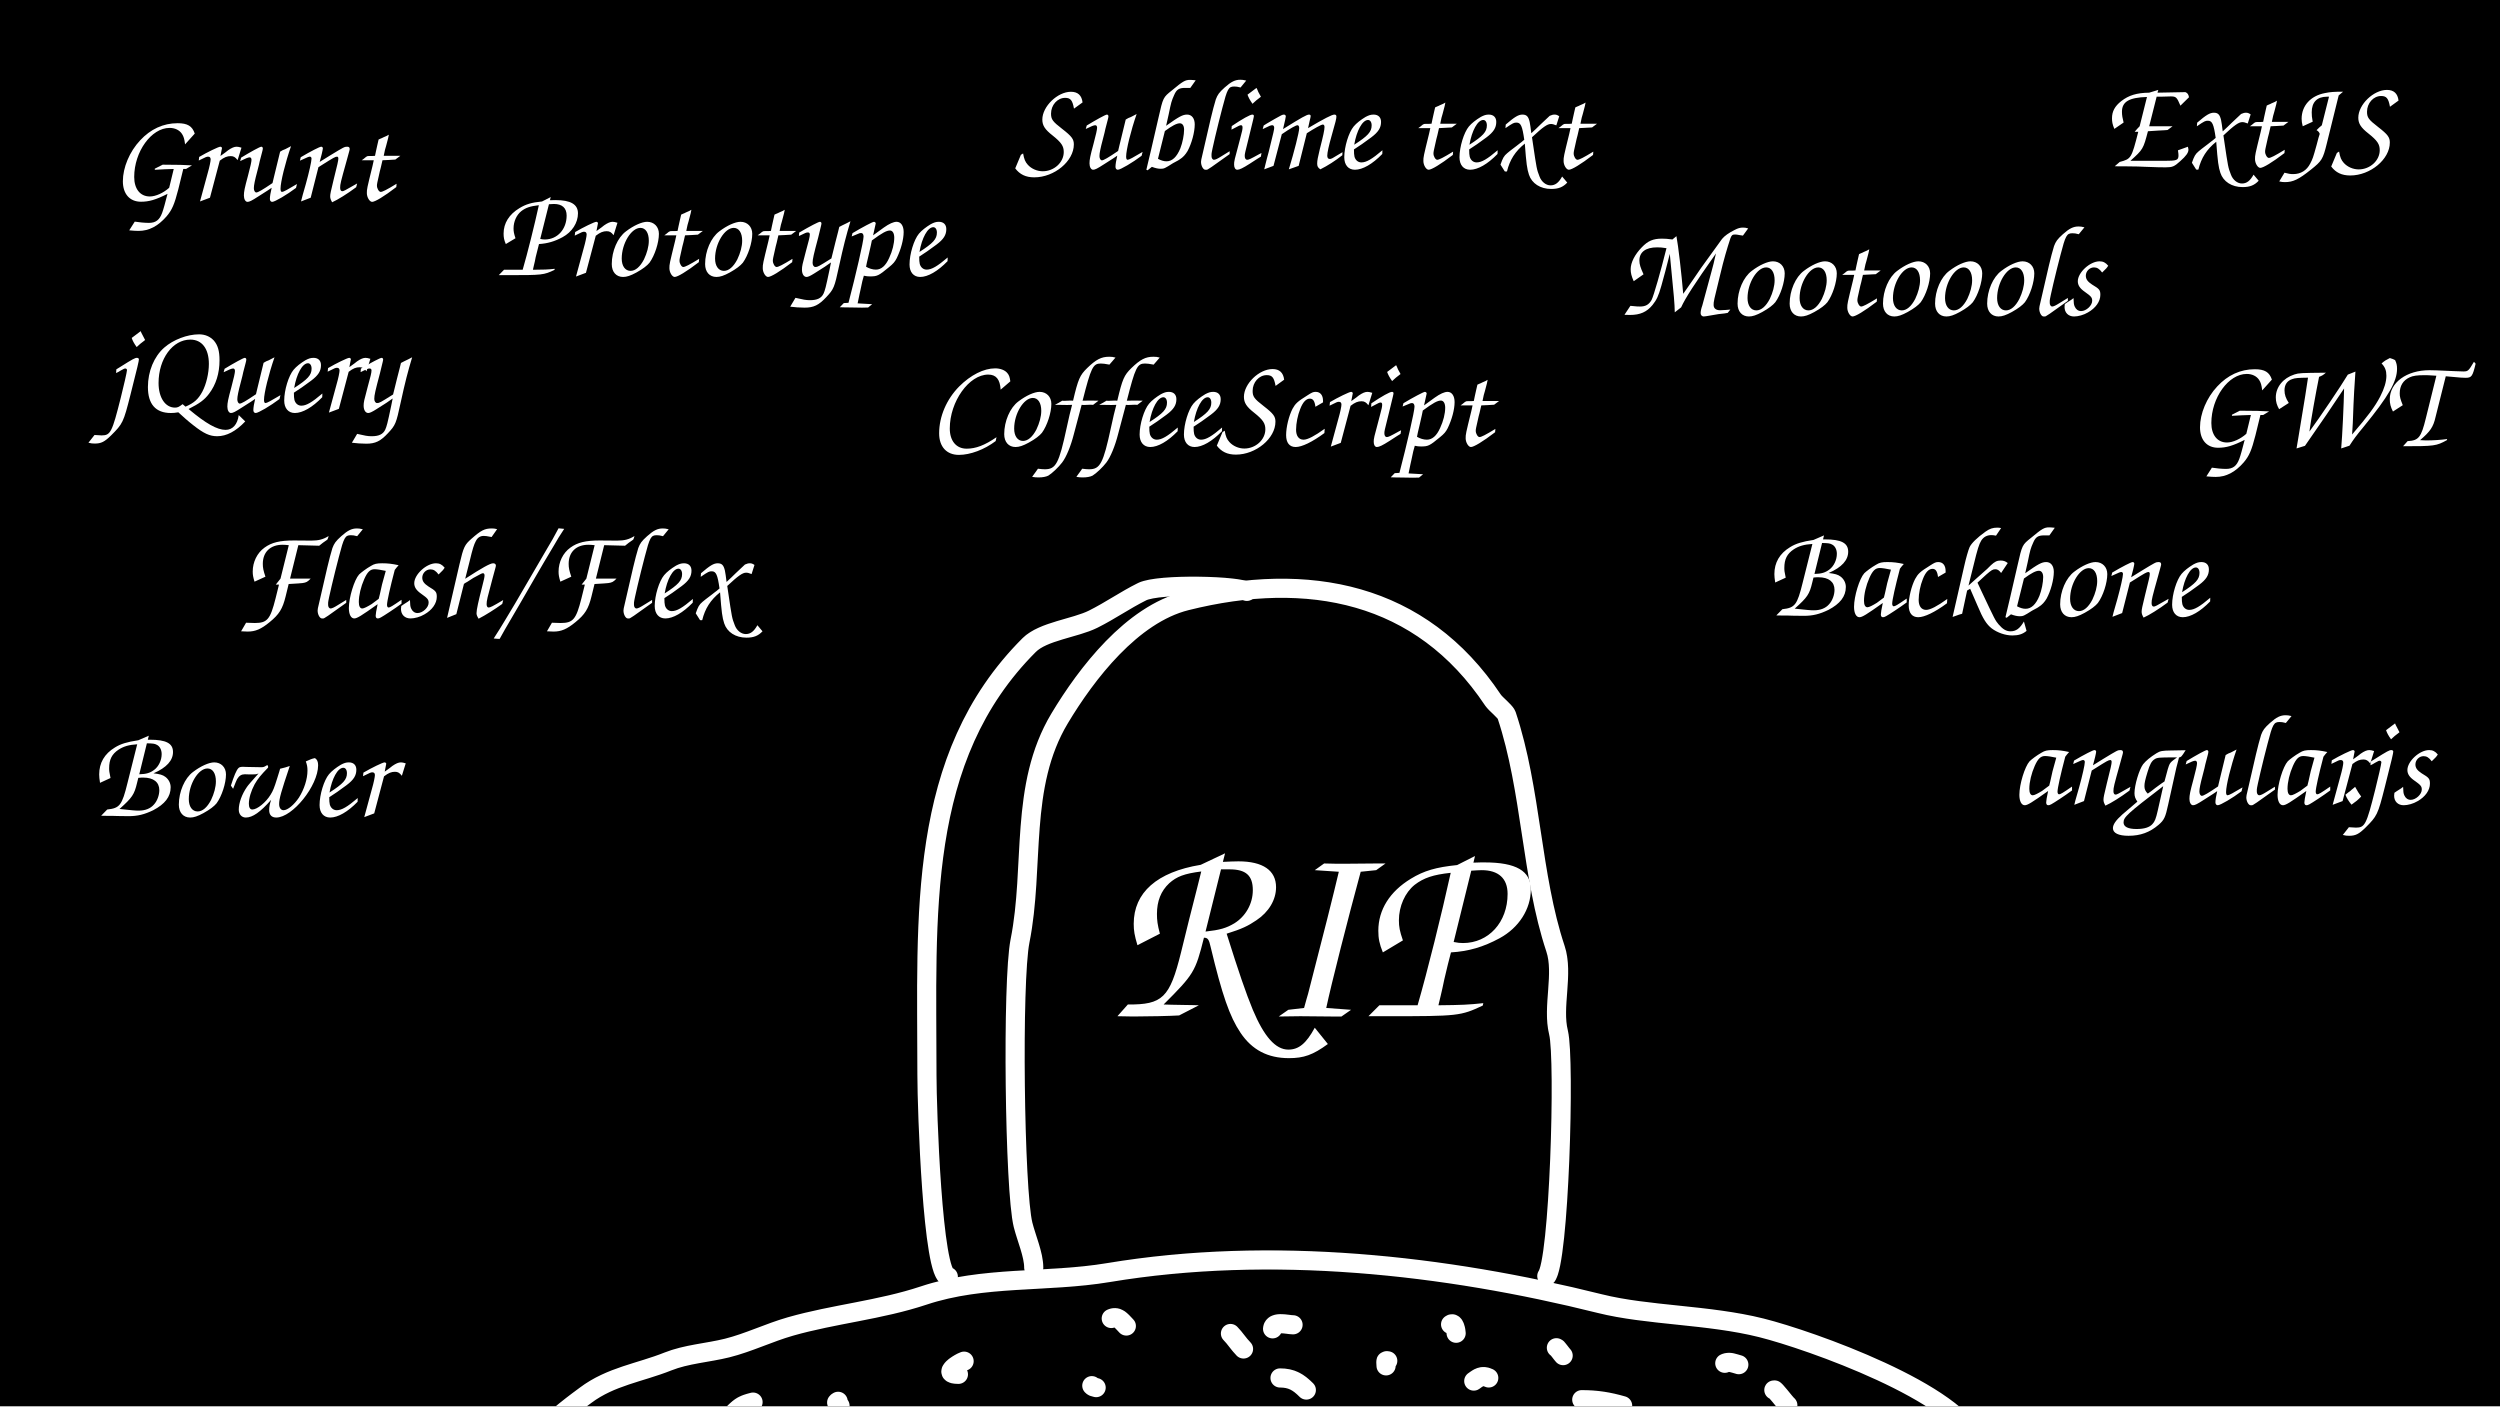
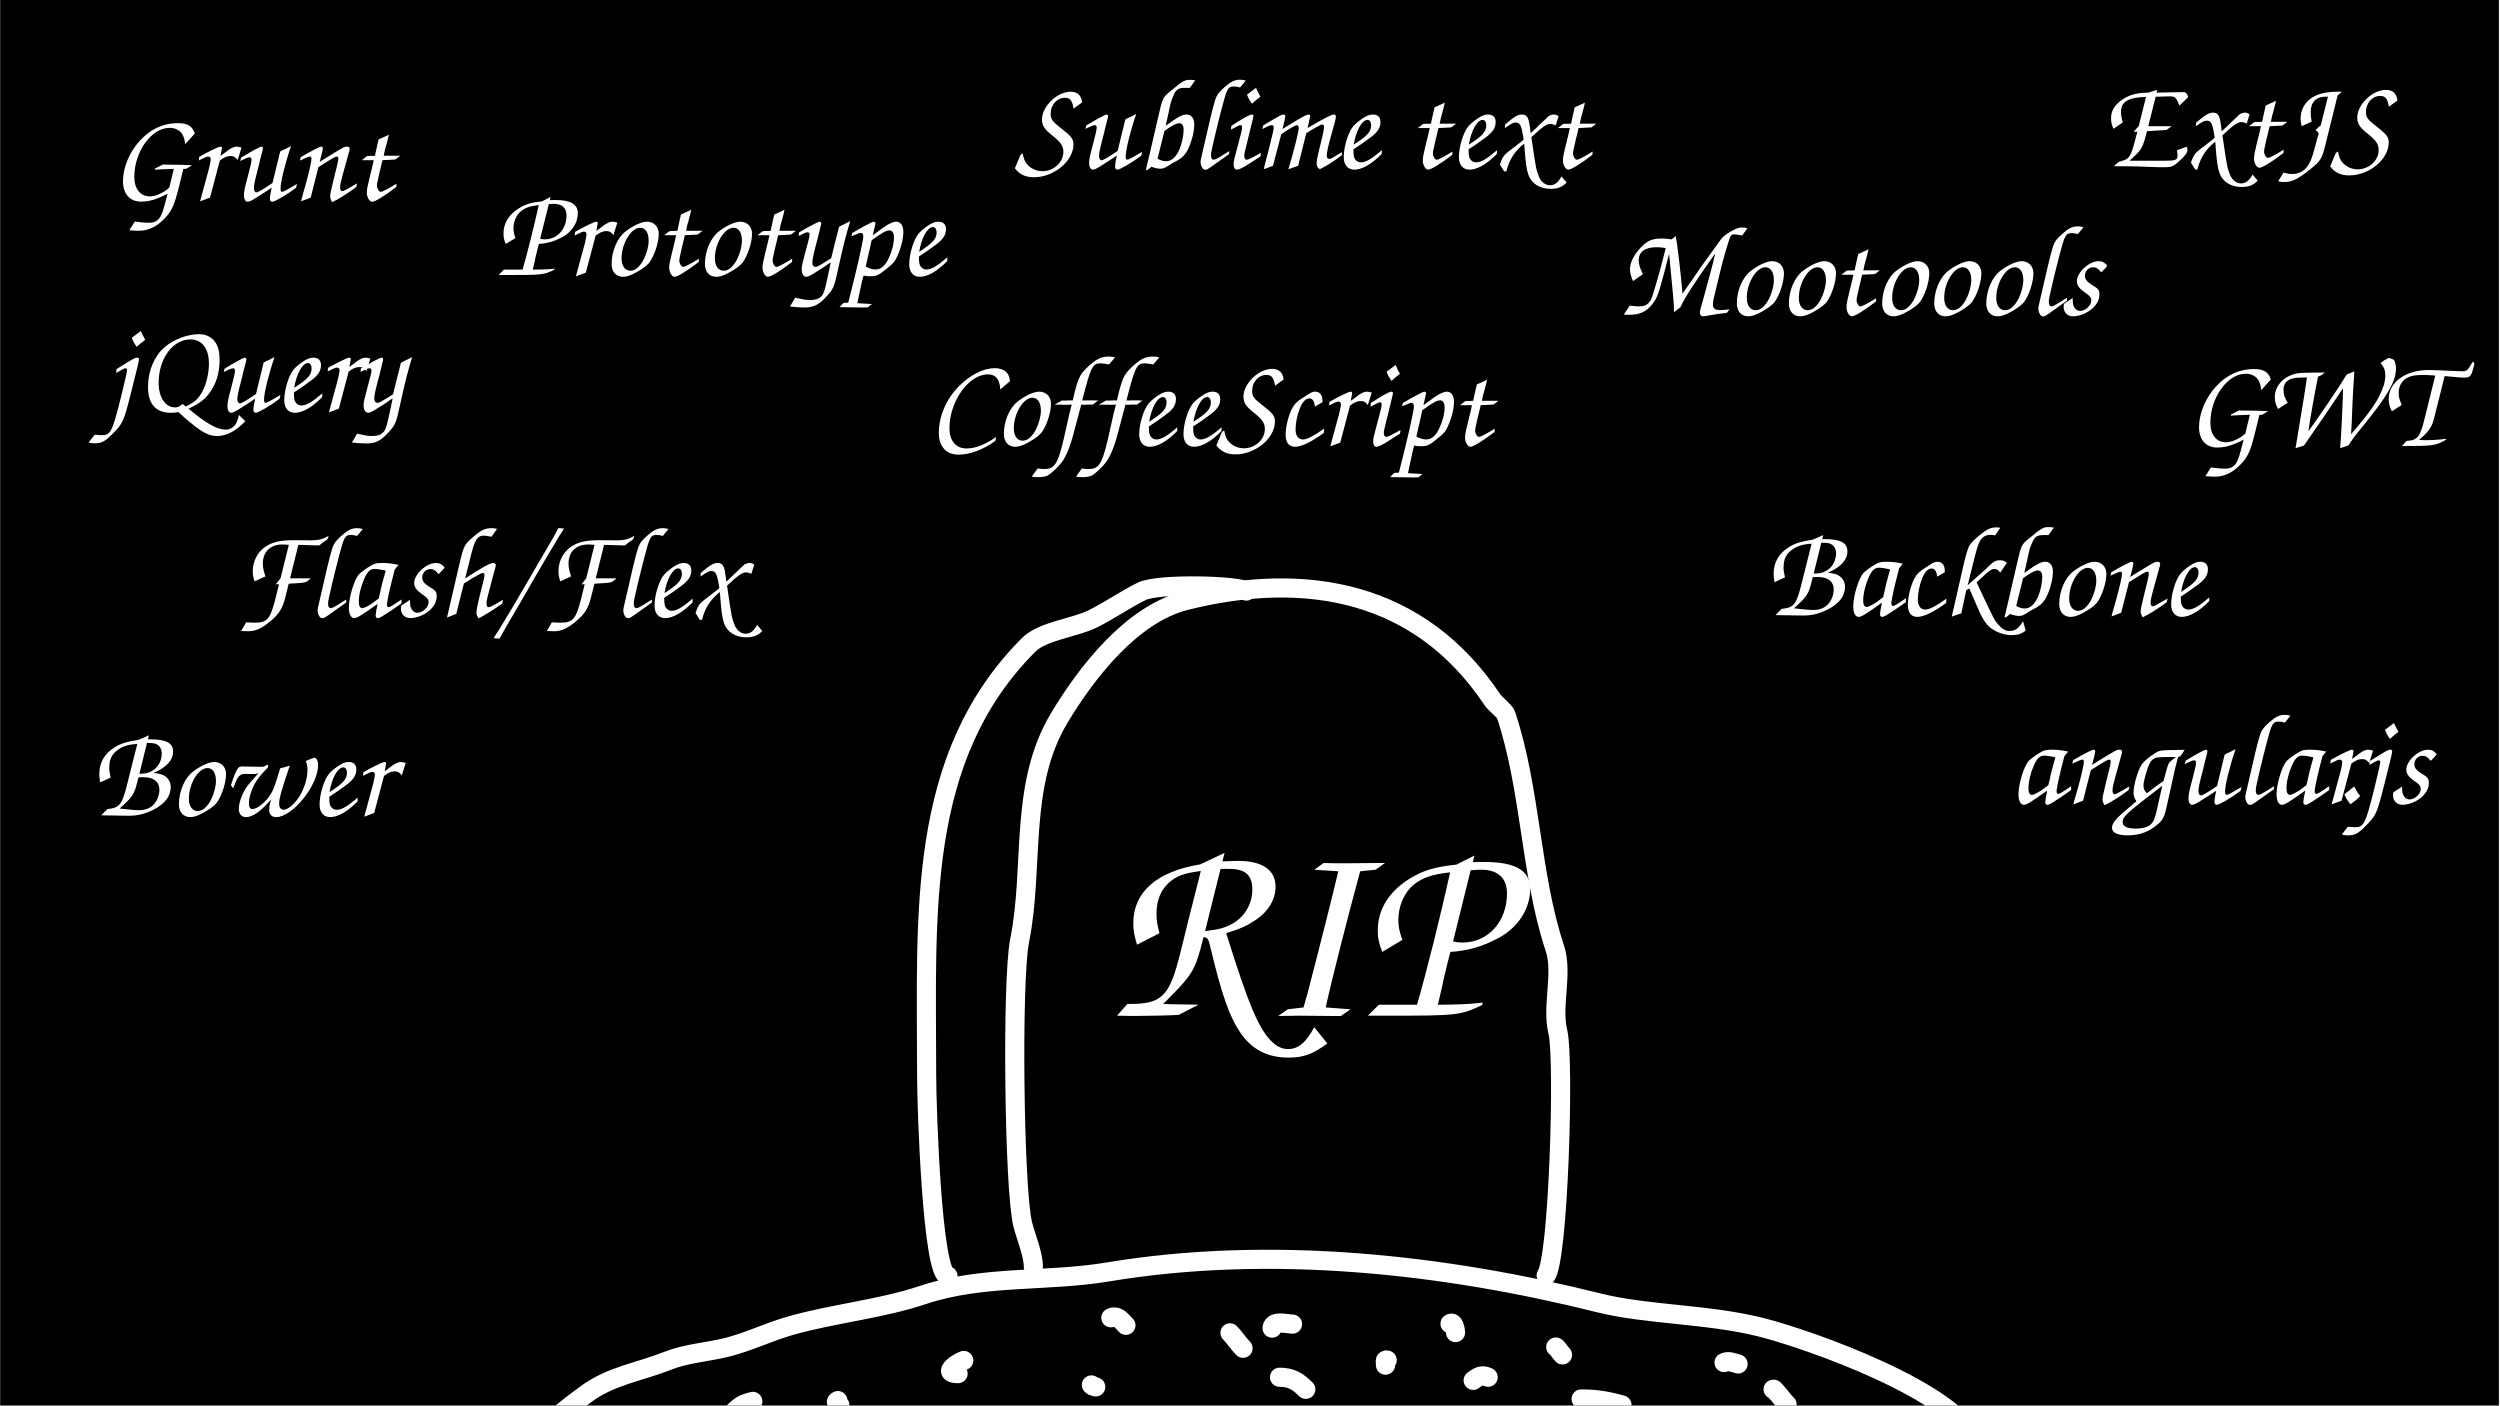
- <svg xmlns="http://www.w3.org/2000/svg" width="100%" height="100%" viewBox="0 0 1920 1080" version="1.1" xml:space="preserve" style="fill-rule:evenodd;clip-rule:evenodd;stroke-linejoin:round;stroke-miterlimit:1.414;">
-   <g transform="matrix(1,0,0,1,-4040,0)">
-     <g id="rip" transform="matrix(1,0,0,1,2070,0)">
+ <svg xmlns="http://www.w3.org/2000/svg" width="100%" height="100%" viewBox="0 0 1921 1080" version="1.1" xml:space="preserve" style="fill-rule:evenodd;clip-rule:evenodd;stroke-linejoin:round;stroke-miterlimit:1.414;">
+   <g transform="matrix(1,0,0,1,-4048,0)">
+     <g id="rip" transform="matrix(1,0,0,1,2078.13,0)">
      <rect x="1970" y="0" width="1920" height="1080" />
      <clipPath id="_clip1">
        <rect x="1970" y="0" width="1920" height="1080" />
      </clipPath>
      <g clip-path="url(#_clip1)">
        <g transform="matrix(1,0,0,1,1970,0)">
          <g>
            <g transform="matrix(1.1329,0,0,1.1329,-126.962,-130.3)">
              <path d="M812.84,974.27C812.84,965.577 807.852,954.319 805.601,945.313C799.763,921.963 798.087,780.182 803.532,752.956C813.672,702.258 802.775,648.042 830.421,601.966C848.637,571.606 879.305,531.572 916.258,522.334C998.729,501.716 1075.33,516.352 1124.13,589.555C1126.08,592.483 1132.54,597.203 1133.44,599.897C1150.35,650.634 1150.03,708.636 1166.53,758.127C1172.22,775.19 1164.22,797.481 1168.6,815.007C1173.09,832.971 1169.06,971.743 1160.32,980.476" style="fill:none;stroke:white;stroke-width:12.99px;stroke-linecap:round;stroke-miterlimit:1.5;stroke-dasharray:0,0.65,0,0;" />
              <path d="M754.926,980.476C744.226,980.476 740.447,866.175 740.447,843.964C740.447,735.293 733.128,628.934 809.737,552.325C819.154,542.909 840.862,540.899 853.173,534.744C864.83,528.916 874.398,522.063 886.267,516.129C897.673,510.425 953.508,512.012 957.625,516.129" style="fill:none;stroke:white;stroke-width:12.99px;stroke-linecap:round;stroke-miterlimit:1.5;stroke-dasharray:0,0.65,0,0;" />
            </g>
            <g transform="matrix(1.74076,0,0,1.74076,-550.01,-749.484)">
              <text x="804.467px" y="879.017px" style="font-family:'Boogaloo-Regular', 'Boogaloo', cursive;font-size:117.822px;fill:white;">RIP</text>
            </g>
          </g>
          <g>
            <path d="M645.136,1079.6C642.21,1077.65 641.56,1077.21 644.209,1075.89" style="fill:none;stroke:white;stroke-width:14.72px;stroke-linecap:round;stroke-miterlimit:1.5;stroke-dasharray:0,0.74,0,0;" />
            <path d="M736.06,1055.48C722.713,1055.48 735.986,1046.84 740.699,1045.27" style="fill:none;stroke:white;stroke-width:14.72px;stroke-linecap:round;stroke-miterlimit:1.5;stroke-dasharray:0,0.74,0,0;" />
            <path d="M841.829,1065.68C839.485,1064.9 839.737,1065.45 838.118,1063.83" style="fill:none;stroke:white;stroke-width:14.72px;stroke-linecap:round;stroke-miterlimit:1.5;stroke-dasharray:0,0.74,0,0;" />
            <path d="M955.02,1036C951.279,1032.25 948.521,1027.64 944.814,1023.93" style="fill:none;stroke:white;stroke-width:14.72px;stroke-linecap:round;stroke-miterlimit:1.5;stroke-dasharray:0,0.74,0,0;" />
            <path d="M865.024,1018.37C861.295,1014.64 858.491,1010.04 852.962,1012.8" style="fill:none;stroke:white;stroke-width:14.72px;stroke-linecap:round;stroke-miterlimit:1.5;stroke-dasharray:0,0.74,0,0;" />
            <path d="M1064.5,1048.98C1064.5,1045.93 1063.43,1044.3 1066.36,1045.27" style="fill:none;stroke:white;stroke-width:14.72px;stroke-linecap:round;stroke-miterlimit:1.5;stroke-dasharray:0,0.74,0,0;" />
            <path d="M1214.8,1074.96C1226.31,1074.96 1235.26,1076.43 1246.35,1079.6" style="fill:none;stroke:white;stroke-width:14.72px;stroke-linecap:round;stroke-miterlimit:1.5;stroke-dasharray:0,0.74,0,0;" />
            <path d="M1335.41,1048.06C1331.46,1047.07 1328.14,1045.2 1324.28,1047.13" style="fill:none;stroke:white;stroke-width:14.72px;stroke-linecap:round;stroke-miterlimit:1.5;stroke-dasharray:0,0.74,0,0;" />
            <path d="M1118.31,1023.93C1118.31,1022.05 1116.93,1014.18 1113.67,1017.44" style="fill:none;stroke:white;stroke-width:14.72px;stroke-linecap:round;stroke-miterlimit:1.5;stroke-dasharray:0,0.74,0,0;" />
            <path d="M993.059,1017.44C988.603,1017.44 977.287,1013.96 977.287,1021.15" style="fill:none;stroke:white;stroke-width:14.72px;stroke-linecap:round;stroke-miterlimit:1.5;stroke-dasharray:0,0.74,0,0;" />
            <path d="M1003.26,1067.54C996.984,1061.26 991.885,1058.26 982.853,1058.26" style="fill:none;stroke:white;stroke-width:14.72px;stroke-linecap:round;stroke-miterlimit:1.5;stroke-dasharray:0,0.74,0,0;" />
            <path d="M1143.36,1058.26C1138.43,1055.8 1135.31,1058.04 1131.3,1061.05" style="fill:none;stroke:white;stroke-width:14.72px;stroke-linecap:round;stroke-miterlimit:1.5;stroke-dasharray:0,0.74,0,0;" />
            <path d="M1195.32,1035.07C1195.32,1034.11 1199.43,1040.11 1200.88,1041.56" style="fill:none;stroke:white;stroke-width:14.72px;stroke-linecap:round;stroke-miterlimit:1.5;stroke-dasharray:0,0.74,0,0;" />
            <path d="M1362.32,1067.54C1362.32,1065.46 1370.69,1077.3 1373.45,1079.6" style="fill:none;stroke:white;stroke-width:14.72px;stroke-linecap:round;stroke-miterlimit:1.5;stroke-dasharray:0,0.74,0,0;" />
            <path d="M578.335,1076.82C571.05,1078.64 568.683,1079.97 563.491,1085.17" style="fill:none;stroke:white;stroke-width:14.72px;stroke-linecap:round;stroke-miterlimit:1.5;stroke-dasharray:0,0.74,0,0;" />
            <path d="M425.023,1094.24C418.494,1094.24 446.767,1073.79 449.843,1071.48C469.067,1057.07 491.446,1054.22 512.928,1045.63C527.139,1039.94 543.746,1038.96 558.432,1035.29C574.838,1031.19 590.494,1023.47 607.038,1018.74C640.299,1009.24 676.084,1006.07 709.422,994.954C755.115,979.723 803.913,985.238 851.105,977.373C976.384,956.493 1109.83,971.471 1228.58,1001.16C1265.53,1010.39 1311.76,1009.54 1352.68,1019.77C1389.84,1029.06 1505.21,1069.89 1518.15,1108.71C1519.84,1113.78 1525.39,1112.59 1525.39,1116.99" style="fill:none;stroke:white;stroke-width:14.72px;stroke-linecap:round;stroke-miterlimit:1.5;stroke-dasharray:0,0.74,0,0;" />
          </g>
        </g>
        <g transform="matrix(1,0,0,1,2018.04,38.4552)">
          <g transform="matrix(6.7947,0,0,6.7947,-619.321,-916.005)">
            <text x="96.23px" y="151.784px" style="font-family:'Boogaloo-Regular', 'Boogaloo', cursive;font-size:14.717px;fill:white;">Grunt</text>
          </g>
          <g transform="matrix(6.7947,0,0,6.7947,77.8007,-940.676)">
            <text x="96.23px" y="151.784px" style="font-family:'Boogaloo-Regular', 'Boogaloo', cursive;font-size:14.717px;fill:white;">Sublime text</text>
          </g>
          <g transform="matrix(6.7947,0,0,6.7947,912.474,-942.106)">
            <text x="96.23px" y="151.784px" style="font-family:'Boogaloo-Regular', 'Boogaloo', cursive;font-size:14.717px;fill:white;">ExtJS</text>
          </g>
          <g transform="matrix(6.7947,0,0,6.7947,-322.568,-858.336)">
            <text x="96.23px" y="151.784px" style="font-family:'Boogaloo-Regular', 'Boogaloo', cursive;font-size:14.717px;fill:white;">Prototype</text>
          </g>
          <g transform="matrix(6.7947,0,0,6.7947,10.5504,-727.729)">
            <text x="96.23px" y="151.784px" style="font-family:'Boogaloo-Regular', 'Boogaloo', cursive;font-size:14.717px;fill:white;">CoffeeScript</text>
          </g>
          <g transform="matrix(6.7947,-5.55112e-16,5.55112e-16,6.7947,-620.708,-753.851)">
            <text x="96.23px" y="151.784px" style="font-family:'Boogaloo-Regular', 'Boogaloo', cursive;font-size:14.717px;fill:white;">jQuer<tspan x="123.898px " y="151.784px ">y</tspan>
            </text>
          </g>
          <g transform="matrix(6.7947,0,0,6.7947,539.845,-827.984)">
            <text x="96.23px" y="151.784px" style="font-family:'Boogaloo-Regular', 'Boogaloo', cursive;font-size:14.717px;fill:white;">Mootoools</text>
          </g>
          <g transform="matrix(6.7947,0,0,6.7947,975.927,-727.055)">
            <text x="96.23px" y="151.784px" style="font-family:'Boogaloo-Regular', 'Boogaloo', cursive;font-size:14.717px;fill:white;">GWT</text>
          </g>
          <g transform="matrix(6.7947,0,0,6.7947,-522.78,-596.075)">
            <text x="96.23px" y="151.784px" style="font-family:'Boogaloo-Regular', 'Boogaloo', cursive;font-size:14.717px;fill:white;">Flash/Flex</text>
          </g>
          <g transform="matrix(6.7947,0,0,6.7947,653.284,-597.016)">
            <text x="96.23px" y="151.784px" style="font-family:'Boogaloo-Regular', 'Boogaloo', cursive;font-size:14.717px;fill:white;">Backbone</text>
          </g>
          <g transform="matrix(6.7947,0,0,6.7947,-633.261,-443.168)">
            <text x="96.23px" y="151.784px" style="font-family:'Boogaloo-Regular', 'Boogaloo', cursive;font-size:14.717px;fill:white;">Bower</text>
          </g>
          <g transform="matrix(6.7947,0,0,6.7947,840.268,-452.618)">
            <text x="96.23px" y="151.784px" style="font-family:'Boogaloo-Regular', 'Boogaloo', cursive;font-size:14.717px;fill:white;">angular<tspan x="132.788px " y="151.784px ">.</tspan>js</text>
          </g>
        </g>
      </g>
    </g>
  </g>
</svg>
